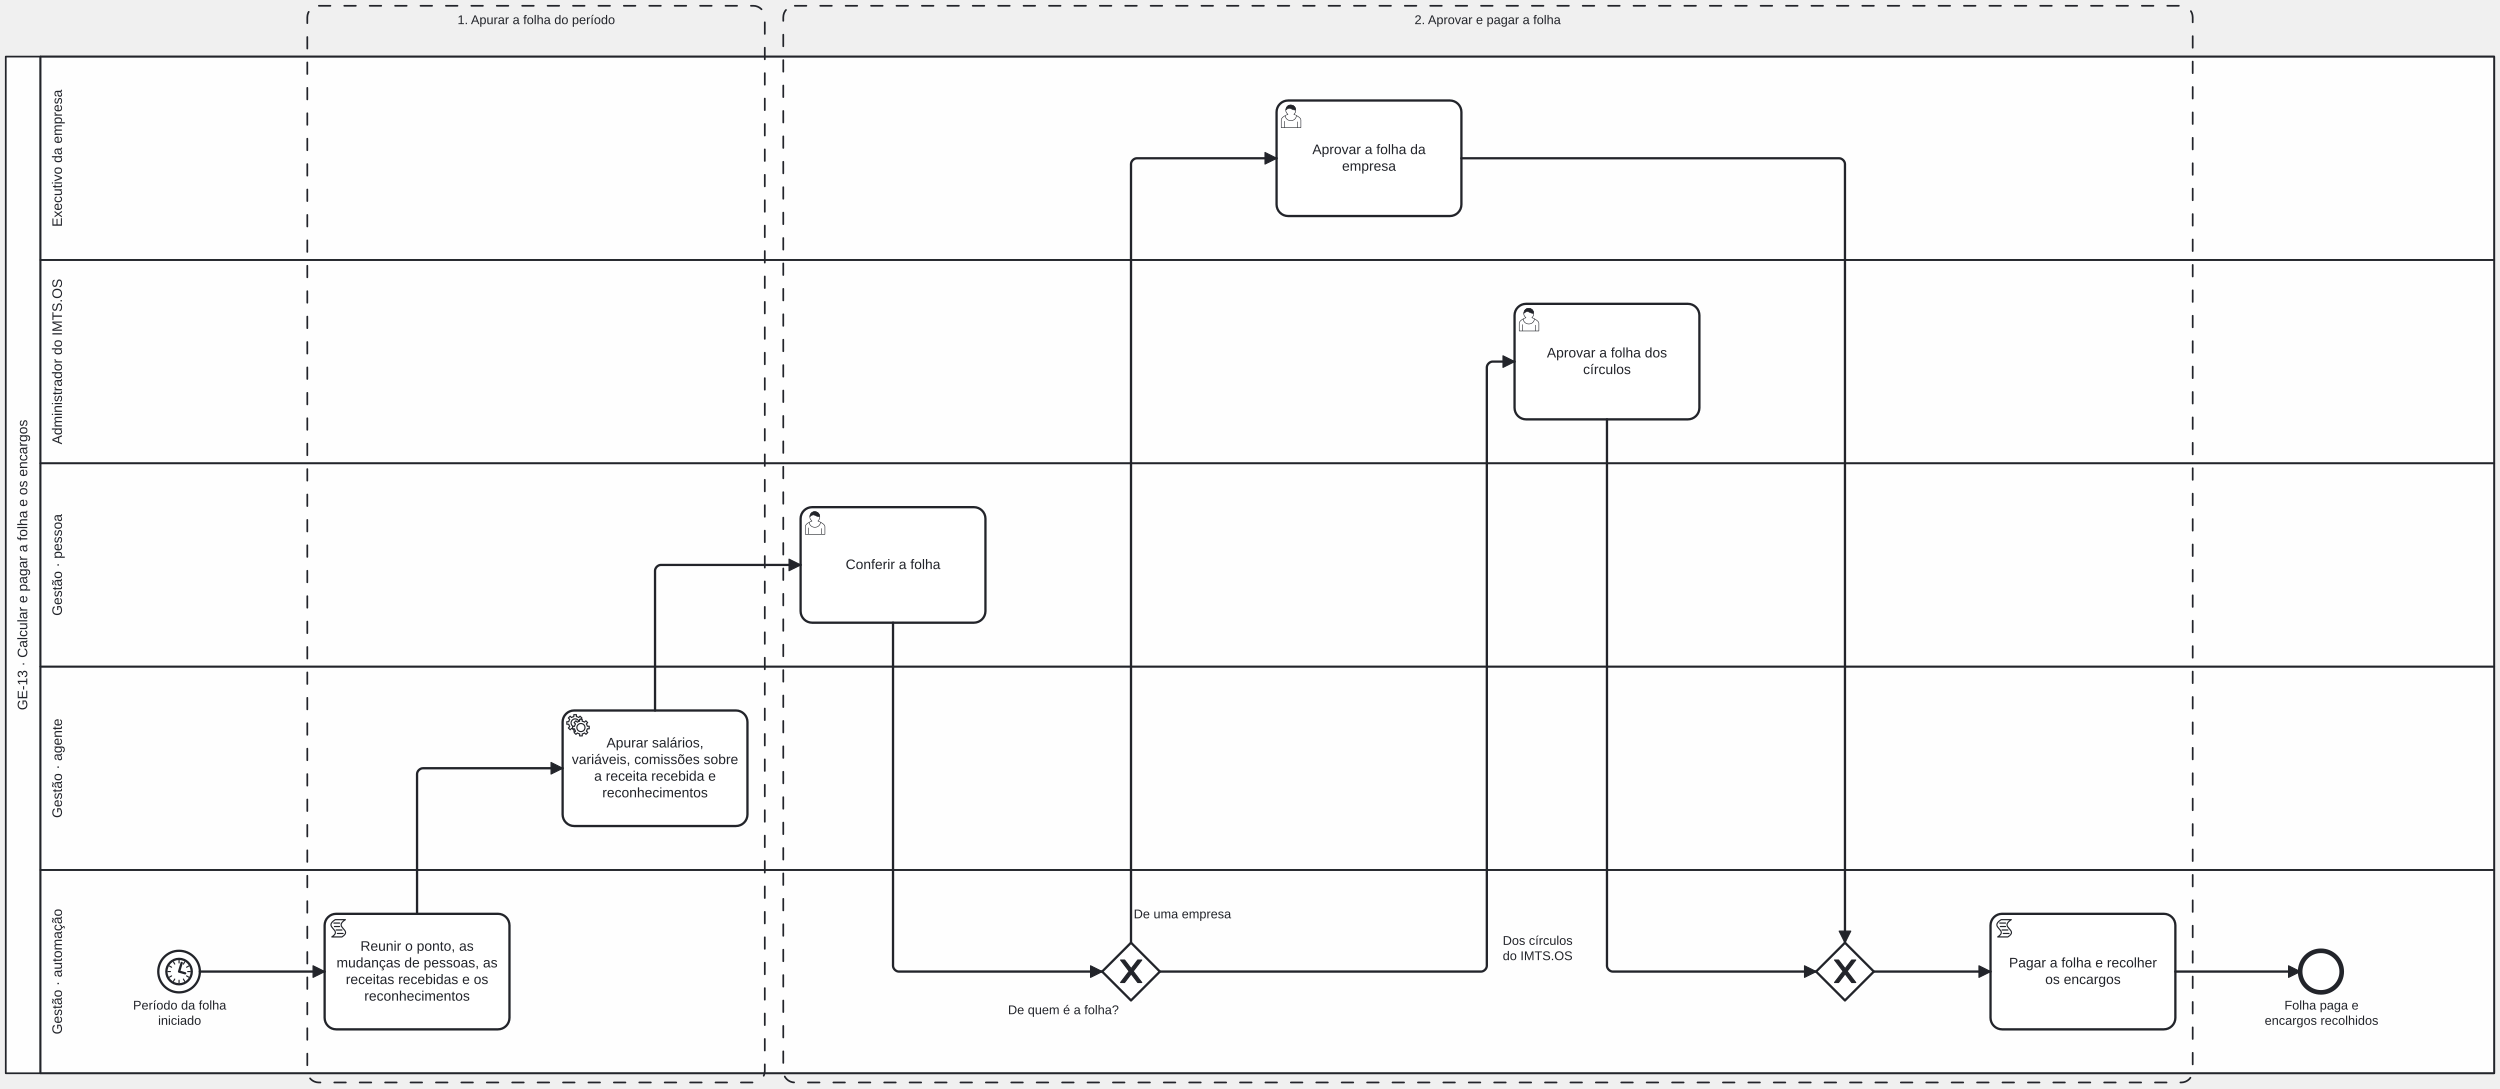
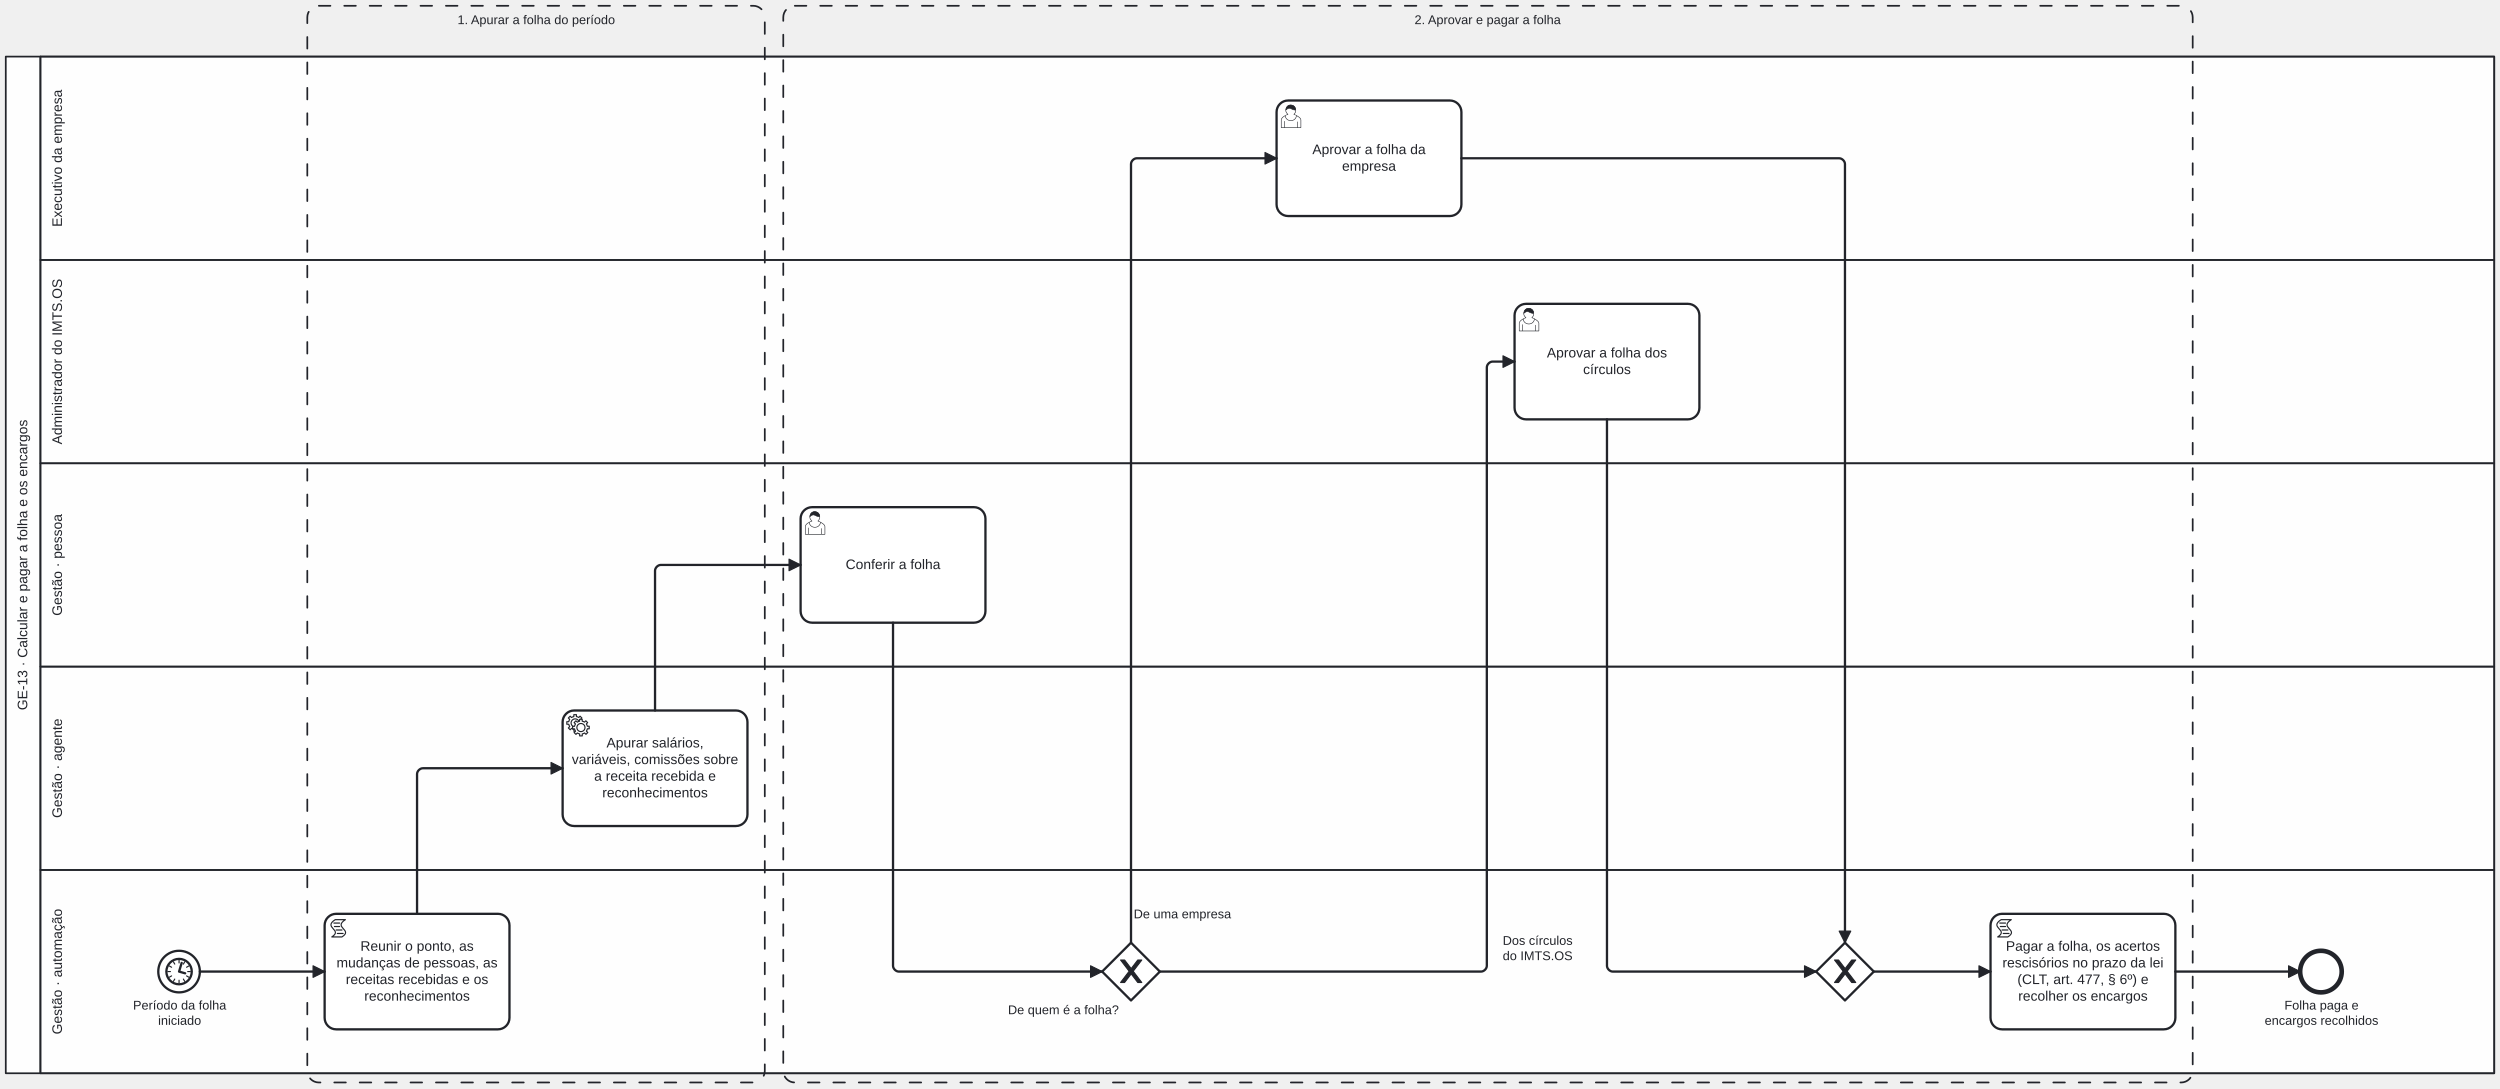
<svg xmlns="http://www.w3.org/2000/svg" width="2164" height="942" viewBox="-5 -49 2164 942" version="1.1">
  <g class="djs-group">
    <g class="djs-element djs-shape" data-element-id="Participant_GE13" transform="matrix(1 0 0 1 0 0)" style="display: block;">
      <g class="djs-visual">
        <rect x="0" y="0" width="2154" height="880" rx="0" ry="0" style="stroke-linecap: round; stroke-linejoin: round; stroke: rgb(34, 36, 42); stroke-width: 1.5px; fill: white; fill-opacity: 0.95;" />
        <path style="fill: none; stroke-linecap: round; stroke-linejoin: round; stroke: rgb(34, 36, 42); stroke-width: 1.5px;" d="M30,0L30,880" />
        <text lineHeight="1.2" class="djs-label" transform="matrix(-1.83697e-16 -1 1 -1.83697e-16 0 880)" style="font-family: Arial, sans-serif; font-size: 12px; font-weight: normal; fill: rgb(34, 36, 42);">
          <tspan x="314.264" y="18.6">GE-13 · Calcular e pagar a folha e os encargos</tspan>
        </text>
      </g>
      <rect class="djs-hit djs-hit-all" x="0" y="0" width="2154" height="880" style="fill: none; stroke-opacity: 0; stroke: white; stroke-width: 15px;" />
    </g>
    <g class="djs-children">
      <g class="djs-group">
        <g class="djs-element djs-shape" data-element-id="Lane_GE13_GER" transform="matrix(1 0 0 1 30 704)" style="display: block;">
          <g class="djs-visual">
            <rect x="0" y="0" width="2124" height="176" rx="0" ry="0" style="stroke-linecap: round; stroke-linejoin: round; stroke: rgb(34, 36, 42); stroke-width: 1.5px; fill: white; fill-opacity: 0.25;" />
            <text lineHeight="1.2" class="djs-label" transform="matrix(-1.83697e-16 -1 1 -1.83697e-16 0 176)" style="font-family: Arial, sans-serif; font-size: 12px; font-weight: normal; fill: rgb(34, 36, 42);">
              <tspan x="33.637" y="18.6">Gestão · automação</tspan>
            </text>
          </g>
          <rect class="djs-hit djs-hit-all" x="0" y="0" width="2124" height="176" style="fill: none; stroke-opacity: 0; stroke: white; stroke-width: 15px;" />
        </g>
      </g>
      <g class="djs-group">
        <g class="djs-element djs-shape" data-element-id="Lane_GE13_GEA" transform="matrix(1 0 0 1 30 528)" style="display: block;">
          <g class="djs-visual">
            <rect x="0" y="0" width="2124" height="176" rx="0" ry="0" style="stroke-linecap: round; stroke-linejoin: round; stroke: rgb(34, 36, 42); stroke-width: 1.5px; fill: white; fill-opacity: 0.25;" />
            <text lineHeight="1.2" class="djs-label" transform="matrix(-1.83697e-16 -1 1 -1.83697e-16 0 176)" style="font-family: Arial, sans-serif; font-size: 12px; font-weight: normal; fill: rgb(34, 36, 42);">
              <tspan x="44.972" y="18.6">Gestão · agente</tspan>
            </text>
          </g>
          <rect class="djs-hit djs-hit-all" x="0" y="0" width="2124" height="176" style="fill: none; stroke-opacity: 0; stroke: white; stroke-width: 15px;" />
        </g>
      </g>
      <g class="djs-group">
        <g class="djs-element djs-shape" data-element-id="Lane_GE13_GEP" transform="matrix(1 0 0 1 30 352)" style="display: block;">
          <g class="djs-visual">
            <rect x="0" y="0" width="2124" height="176" rx="0" ry="0" style="stroke-linecap: round; stroke-linejoin: round; stroke: rgb(34, 36, 42); stroke-width: 1.5px; fill: white; fill-opacity: 0.25;" />
            <text lineHeight="1.2" class="djs-label" transform="matrix(-1.83697e-16 -1 1 -1.83697e-16 0 176)" style="font-family: Arial, sans-serif; font-size: 12px; font-weight: normal; fill: rgb(34, 36, 42);">
              <tspan x="43.976" y="18.6">Gestão · pessoa</tspan>
            </text>
          </g>
          <rect class="djs-hit djs-hit-all" x="0" y="0" width="2124" height="176" style="fill: none; stroke-opacity: 0; stroke: white; stroke-width: 15px;" />
        </g>
      </g>
      <g class="djs-group">
        <g class="djs-element djs-shape" data-element-id="Lane_GE13_ADM" transform="matrix(1 0 0 1 30 176)" style="display: block;">
          <g class="djs-visual">
            <rect x="0" y="0" width="2124" height="176" rx="0" ry="0" style="stroke-linecap: round; stroke-linejoin: round; stroke: rgb(34, 36, 42); stroke-width: 1.5px; fill: white; fill-opacity: 0.25;" />
            <text lineHeight="1.2" class="djs-label" transform="matrix(-1.83697e-16 -1 1 -1.83697e-16 0 176)" style="font-family: Arial, sans-serif; font-size: 12px; font-weight: normal; fill: rgb(34, 36, 42);">
              <tspan x="16.311" y="18.6">Administrador do IMTS.OS</tspan>
            </text>
          </g>
          <rect class="djs-hit djs-hit-all" x="0" y="0" width="2124" height="176" style="fill: none; stroke-opacity: 0; stroke: white; stroke-width: 15px;" />
        </g>
      </g>
      <g class="djs-group">
        <g class="djs-element djs-shape" data-element-id="Lane_GE13_EXE" transform="matrix(1 0 0 1 30 0)" style="display: block;">
          <g class="djs-visual">
            <rect x="0" y="0" width="2124" height="176" rx="0" ry="0" style="stroke-linecap: round; stroke-linejoin: round; stroke: rgb(34, 36, 42); stroke-width: 1.5px; fill: white; fill-opacity: 0.25;" />
            <text lineHeight="1.2" class="djs-label" transform="matrix(-1.83697e-16 -1 1 -1.83697e-16 0 176)" style="font-family: Arial, sans-serif; font-size: 12px; font-weight: normal; fill: rgb(34, 36, 42);">
              <tspan x="28.636" y="18.6">Executivo da empresa</tspan>
            </text>
          </g>
          <rect class="djs-hit djs-hit-all" x="0" y="0" width="2124" height="176" style="fill: none; stroke-opacity: 0; stroke: white; stroke-width: 15px;" />
        </g>
      </g>
      <g class="djs-group">
        <g class="djs-element djs-shape" data-element-id="GE13_S1" transform="matrix(1 0 0 1 132 774)" style="display: block;">
          <g class="djs-visual">
            <circle cx="18" cy="18" r="18" style="stroke-linecap: round; stroke-linejoin: round; stroke: rgb(34, 36, 42); stroke-width: 2px; fill: white; fill-opacity: 0.95;" />
            <circle cx="18" cy="18" r="11" style="stroke-linecap: round; stroke-linejoin: round; stroke: rgb(34, 36, 42); stroke-width: 2px; fill: white;" />
            <path d="M 18,18 l 2.25,-7.5 m -2.25,7.5 l 5.25,1.5 " style="fill: none; stroke-linecap: round; stroke-linejoin: round; stroke: rgb(34, 36, 42); stroke-width: 2px;" />
            <path transform="rotate(0,18,18)" d="M 18,18 m 0,7.5 l -0,2.25 " style="fill: none; stroke-linecap: round; stroke-linejoin: round; stroke: rgb(34, 36, 42); stroke-width: 1px;" />
            <path transform="rotate(30,18,18)" d="M 18,18 m 0,7.5 l -0,2.25 " style="fill: none; stroke-linecap: round; stroke-linejoin: round; stroke: rgb(34, 36, 42); stroke-width: 1px;" />
            <path transform="rotate(60,18,18)" d="M 18,18 m 0,7.5 l -0,2.25 " style="fill: none; stroke-linecap: round; stroke-linejoin: round; stroke: rgb(34, 36, 42); stroke-width: 1px;" />
            <path transform="rotate(90,18,18)" d="M 18,18 m 0,7.5 l -0,2.25 " style="fill: none; stroke-linecap: round; stroke-linejoin: round; stroke: rgb(34, 36, 42); stroke-width: 1px;" />
            <path transform="rotate(120,18,18)" d="M 18,18 m 0,7.5 l -0,2.25 " style="fill: none; stroke-linecap: round; stroke-linejoin: round; stroke: rgb(34, 36, 42); stroke-width: 1px;" />
            <path transform="rotate(150,18,18)" d="M 18,18 m 0,7.5 l -0,2.25 " style="fill: none; stroke-linecap: round; stroke-linejoin: round; stroke: rgb(34, 36, 42); stroke-width: 1px;" />
            <path transform="rotate(180,18,18)" d="M 18,18 m 0,7.5 l -0,2.25 " style="fill: none; stroke-linecap: round; stroke-linejoin: round; stroke: rgb(34, 36, 42); stroke-width: 1px;" />
            <path transform="rotate(210,18,18)" d="M 18,18 m 0,7.5 l -0,2.25 " style="fill: none; stroke-linecap: round; stroke-linejoin: round; stroke: rgb(34, 36, 42); stroke-width: 1px;" />
            <path transform="rotate(240,18,18)" d="M 18,18 m 0,7.5 l -0,2.25 " style="fill: none; stroke-linecap: round; stroke-linejoin: round; stroke: rgb(34, 36, 42); stroke-width: 1px;" />
            <path transform="rotate(270,18,18)" d="M 18,18 m 0,7.5 l -0,2.25 " style="fill: none; stroke-linecap: round; stroke-linejoin: round; stroke: rgb(34, 36, 42); stroke-width: 1px;" />
            <path transform="rotate(300,18,18)" d="M 18,18 m 0,7.5 l -0,2.25 " style="fill: none; stroke-linecap: round; stroke-linejoin: round; stroke: rgb(34, 36, 42); stroke-width: 1px;" />
            <path transform="rotate(330,18,18)" d="M 18,18 m 0,7.5 l -0,2.25 " style="fill: none; stroke-linecap: round; stroke-linejoin: round; stroke: rgb(34, 36, 42); stroke-width: 1px;" />
          </g>
          <rect class="djs-hit djs-hit-all" x="0" y="0" width="36" height="36" style="fill: none; stroke-opacity: 0; stroke: white; stroke-width: 15px;" />
        </g>
      </g>
      <g class="djs-group">
        <g class="djs-element djs-shape" data-element-id="GE13_S1_label" transform="matrix(1 0 0 1 110 815)" style="display: block;">
          <g class="djs-visual">
            <text lineHeight="1.2" class="djs-label" style="font-family: Arial, sans-serif; font-size: 11px; font-weight: normal; fill: rgb(34, 36, 42);">
              <tspan x="0.136" y="9.9">Período da folha</tspan>
              <tspan x="21.849" y="23.1">iniciado</tspan>
            </text>
          </g>
          <rect class="djs-hit djs-hit-all" x="0" y="0" width="81" height="27" style="fill: none; stroke-opacity: 0; stroke: white; stroke-width: 15px;" />
        </g>
      </g>
      <g class="djs-group">
        <g class="djs-element djs-shape" data-element-id="GE13_E1_T1" transform="matrix(1 0 0 1 276 742)" style="display: block;">
          <g class="djs-visual">
            <rect x="0" y="0" width="160" height="100" rx="10" ry="10" style="stroke-linecap: round; stroke-linejoin: round; stroke: rgb(34, 36, 42); stroke-width: 2px; fill: white; fill-opacity: 0.95;" />
            <text lineHeight="1.2" class="djs-label" style="font-family: Arial, sans-serif; font-size: 12px; font-weight: normal; fill: rgb(34, 36, 42);">
              <tspan x="30.969" y="32">Reunir o ponto, as </tspan>
              <tspan x="10.291" y="46.4">mudanças de pessoas, as </tspan>
              <tspan x="18.301" y="60.8">receitas recebidas e os </tspan>
              <tspan x="34.309" y="75.2">reconhecimentos</tspan>
            </text>
            <path d="m 15,20 c 9.967,-6.273 -8.001,-7.919 2.969,-14.938 l -8.803,0 c -10.97,7.019 6.998,8.665 -2.969,14.938 z m -7,-12 l 5,0 m -4.5,3 l 4.5,0 m -3,3 l 5,0m -4,3 l 5,0" style="fill: white; stroke-linecap: round; stroke-linejoin: round; stroke: rgb(34, 36, 42); stroke-width: 1px;" />
          </g>
          <rect class="djs-hit djs-hit-all" x="0" y="0" width="160" height="100" style="fill: none; stroke-opacity: 0; stroke: white; stroke-width: 15px;" />
        </g>
      </g>
      <g class="djs-group">
        <g class="djs-element djs-shape" data-element-id="GE13_E1_T2" transform="matrix(1 0 0 1 482 566)" style="display: block;">
          <g class="djs-visual">
            <rect x="0" y="0" width="160" height="100" rx="10" ry="10" style="stroke-linecap: round; stroke-linejoin: round; stroke: rgb(34, 36, 42); stroke-width: 2px; fill: white; fill-opacity: 0.95;" />
            <text lineHeight="1.2" class="djs-label" style="font-family: Arial, sans-serif; font-size: 12px; font-weight: normal; fill: rgb(34, 36, 42);">
              <tspan x="37.982" y="32">Apurar salários, </tspan>
              <tspan x="7.974" y="46.4">variáveis, comissões sobre</tspan>
              <tspan x="27.301" y="60.8">a receita recebida e </tspan>
              <tspan x="34.309" y="75.2">reconhecimentos</tspan>
            </text>
            <circle cx="5" cy="5" r="5" transform="translate(6, 6)" style="stroke-linecap: round; stroke-linejoin: round; stroke: none; stroke-width: 2px; fill: white;" />
            <path d="m 12,18 v -1.713 c 0.352,-0.07 0.704,-0.178 1.048,-0.321 0.344,-0.145 0.666,-0.321 0.966,-0.521 l 1.194,1.18 1.567,-1.577 -1.195,-1.18 c 0.403,-0.614 0.683,-1.299 0.825,-2.018 l 1.622,-0.01 v -2.22 l -1.637,0.01 c -0.073,-0.352 -0.178,-0.7 -0.324,-1.044 -0.145,-0.344 -0.321,-0.664 -0.523,-0.962 l 1.131,-1.136 -1.583,-1.563 -1.13,1.136 c -0.614,-0.401 -1.303,-0.681 -2.023,-0.822 l 0.009,-1.619 h -2.241 l 0.004,1.631 c -0.354,0.074 -0.705,0.18 -1.05,0.324 -0.344,0.144 -0.665,0.321 -0.964,0.52 l -1.17,-1.158 -1.567,1.579 1.168,1.157 c -0.403,0.613 -0.683,1.298 -0.825,2.017 l -1.659,0.003 v 2.222 l 1.672,-0.006 c 0.073,0.351 0.18,0.702 0.324,1.045 0.145,0.344 0.321,0.664 0.523,0.961 l -1.199,1.197 1.584,1.56 1.196,-1.193 c 0.614,0.403 1.303,0.682 2.023,0.823 l 7.19e-4,1.699 h 2.227 z m 0.221,-3.996 c -1.789,0.75 -3.858,-0.093 -4.61,-1.874 -0.752,-1.783 0.091,-3.846 1.88,-4.596 1.788,-0.749 3.857,0.093 4.609,1.874 0.752,1.782 -0.091,3.846 -1.88,4.596 z" style="fill: white; stroke-linecap: round; stroke-linejoin: round; stroke: rgb(34, 36, 42); stroke-width: 1px;" />
            <circle cx="5" cy="5" r="5" transform="translate(11, 10)" style="stroke-linecap: round; stroke-linejoin: round; stroke: none; stroke-width: 2px; fill: white;" />
            <path d="m 17,22 v -1.713 c 0.352,-0.07 0.704,-0.178 1.048,-0.321 0.344,-0.145 0.666,-0.321 0.966,-0.521 l 1.194,1.18 1.567,-1.577 -1.195,-1.18 c 0.403,-0.614 0.683,-1.299 0.825,-2.018 l 1.622,-0.01 v -2.22 l -1.637,0.01 c -0.073,-0.352 -0.178,-0.7 -0.324,-1.044 -0.145,-0.344 -0.321,-0.664 -0.523,-0.962 l 1.131,-1.136 -1.583,-1.563 -1.13,1.136 c -0.614,-0.401 -1.303,-0.681 -2.023,-0.822 l 0.009,-1.619 h -2.241 l 0.004,1.631 c -0.354,0.074 -0.705,0.18 -1.05,0.324 -0.344,0.144 -0.665,0.321 -0.964,0.52 l -1.17,-1.158 -1.567,1.579 1.168,1.157 c -0.403,0.613 -0.683,1.298 -0.825,2.017 l -1.659,0.003 v 2.222 l 1.672,-0.006 c 0.073,0.351 0.18,0.702 0.324,1.045 0.145,0.344 0.321,0.664 0.523,0.961 l -1.199,1.197 1.584,1.56 1.196,-1.193 c 0.614,0.403 1.303,0.682 2.023,0.823 l 7.19e-4,1.699 h 2.227 z m 0.221,-3.996 c -1.789,0.75 -3.858,-0.093 -4.61,-1.874 -0.752,-1.783 0.091,-3.846 1.88,-4.596 1.788,-0.749 3.857,0.093 4.609,1.874 0.752,1.782 -0.091,3.846 -1.88,4.596 z" style="fill: white; stroke-linecap: round; stroke-linejoin: round; stroke: rgb(34, 36, 42); stroke-width: 1px;" />
          </g>
          <rect class="djs-hit djs-hit-all" x="0" y="0" width="160" height="100" style="fill: none; stroke-opacity: 0; stroke: white; stroke-width: 15px;" />
        </g>
      </g>
      <g class="djs-group">
        <g class="djs-element djs-shape" data-element-id="GE13_E2_T1" transform="matrix(1 0 0 1 688 390)" style="display: block;">
          <g class="djs-visual">
            <rect x="0" y="0" width="160" height="100" rx="10" ry="10" style="stroke-linecap: round; stroke-linejoin: round; stroke: rgb(34, 36, 42); stroke-width: 2px; fill: white; fill-opacity: 0.95;" />
            <text lineHeight="1.2" class="djs-label" style="font-family: Arial, sans-serif; font-size: 12px; font-weight: normal; fill: rgb(34, 36, 42);">
              <tspan x="38.979" y="53.6">Conferir a folha</tspan>
            </text>
            <path d="m 15,12 c 0.909,-0.845 1.594,-2.049 1.594,-3.385 0,-2.554 -1.805,-4.622 -4.357,-4.622 -2.552,0 -4.288,2.068 -4.288,4.622 0,1.348 0.974,2.562 1.896,3.405 -0.529,0.187 -5.669,2.097 -5.794,4.756 v 6.718 h 17 v -6.718 c 0,-2.298 -5.528,-4.595 -6.051,-4.776 zm -8,6 l 0,5.5 m 11,0 l 0,-5" style="fill: white; stroke-linecap: round; stroke-linejoin: round; stroke: rgb(34, 36, 42); stroke-width: 0.5px;" />
            <path d="m 15,12 m 2.162,1.009 c 0,2.447 -2.158,4.431 -4.821,4.431 -2.665,0 -4.822,-1.981 -4.822,-4.431 " style="fill: white; stroke-linecap: round; stroke-linejoin: round; stroke: rgb(34, 36, 42); stroke-width: 0.5px;" />
            <path d="m 15,12 m -6.9,-3.80 c 0,0 2.251,-2.358 4.274,-1.177 2.024,1.181 4.221,1.537 4.124,0.965 -0.098,-0.57 -0.117,-3.791 -4.191,-4.136 -3.575,0.001 -4.208,3.367 -4.207,4.348 z" style="fill: rgb(34, 36, 42); stroke-linecap: round; stroke-linejoin: round; stroke: rgb(34, 36, 42); stroke-width: 0.5px;" />
          </g>
          <rect class="djs-hit djs-hit-all" x="0" y="0" width="160" height="100" style="fill: none; stroke-opacity: 0; stroke: white; stroke-width: 15px;" />
        </g>
      </g>
      <g class="djs-group">
        <g class="djs-element djs-shape" data-element-id="GE13_E2_G1" transform="matrix(1 0 0 1 949 767)" style="display: block;">
          <g class="djs-visual">
            <polygon points="25,0 50,25 25,50 0,25" style="stroke-linecap: round; stroke-linejoin: round; stroke: rgb(34, 36, 42); stroke-width: 2px; fill: white; fill-opacity: 0.95;" />
            <path d="m 16,15 7.429,9.714 -7.429,9.714 3.429,0 5.714,-7.464 5.714,7.464 3.429,0 -7.429,-9.714 7.429,-9.714 -3.429,0 -5.714,7.464 -5.714,-7.464 -3.429,0 z" style="fill: rgb(34, 36, 42); stroke-linecap: round; stroke-linejoin: round; stroke: rgb(34, 36, 42); stroke-width: 1px;" />
          </g>
          <rect class="djs-hit djs-hit-all" x="0" y="0" width="50" height="50" style="fill: none; stroke-opacity: 0; stroke: white; stroke-width: 15px;" />
        </g>
      </g>
      <g class="djs-group">
        <g class="djs-element djs-shape" data-element-id="GE13_E2_G1_label" transform="matrix(1 0 0 1 867 819)" style="display: block;">
          <g class="djs-visual">
            <text lineHeight="1.2" class="djs-label" style="font-family: Arial, sans-serif; font-size: 11px; font-weight: normal; fill: rgb(34, 36, 42);">
              <tspan x="0.496" y="9.9">De quem é a folha?</tspan>
            </text>
          </g>
          <rect class="djs-hit djs-hit-all" x="0" y="0" width="97" height="14" style="fill: none; stroke-opacity: 0; stroke: white; stroke-width: 15px;" />
        </g>
      </g>
      <g class="djs-group">
        <g class="djs-element djs-shape" data-element-id="GE13_E2_T2" transform="matrix(1 0 0 1 1100 38)" style="display: block;">
          <g class="djs-visual">
            <rect x="0" y="0" width="160" height="100" rx="10" ry="10" style="stroke-linecap: round; stroke-linejoin: round; stroke: rgb(34, 36, 42); stroke-width: 2px; fill: white; fill-opacity: 0.95;" />
            <text lineHeight="1.2" class="djs-label" style="font-family: Arial, sans-serif; font-size: 12px; font-weight: normal; fill: rgb(34, 36, 42);">
              <tspan x="30.969" y="46.4">Aprovar a folha da </tspan>
              <tspan x="56.656" y="60.8">empresa</tspan>
            </text>
            <path d="m 15,12 c 0.909,-0.845 1.594,-2.049 1.594,-3.385 0,-2.554 -1.805,-4.622 -4.357,-4.622 -2.552,0 -4.288,2.068 -4.288,4.622 0,1.348 0.974,2.562 1.896,3.405 -0.529,0.187 -5.669,2.097 -5.794,4.756 v 6.718 h 17 v -6.718 c 0,-2.298 -5.528,-4.595 -6.051,-4.776 zm -8,6 l 0,5.5 m 11,0 l 0,-5" style="fill: white; stroke-linecap: round; stroke-linejoin: round; stroke: rgb(34, 36, 42); stroke-width: 0.5px;" />
            <path d="m 15,12 m 2.162,1.009 c 0,2.447 -2.158,4.431 -4.821,4.431 -2.665,0 -4.822,-1.981 -4.822,-4.431 " style="fill: white; stroke-linecap: round; stroke-linejoin: round; stroke: rgb(34, 36, 42); stroke-width: 0.5px;" />
            <path d="m 15,12 m -6.9,-3.80 c 0,0 2.251,-2.358 4.274,-1.177 2.024,1.181 4.221,1.537 4.124,0.965 -0.098,-0.57 -0.117,-3.791 -4.191,-4.136 -3.575,0.001 -4.208,3.367 -4.207,4.348 z" style="fill: rgb(34, 36, 42); stroke-linecap: round; stroke-linejoin: round; stroke: rgb(34, 36, 42); stroke-width: 0.5px;" />
          </g>
          <rect class="djs-hit djs-hit-all" x="0" y="0" width="160" height="100" style="fill: none; stroke-opacity: 0; stroke: white; stroke-width: 15px;" />
        </g>
      </g>
      <g class="djs-group">
        <g class="djs-element djs-shape" data-element-id="GE13_E2_T3" transform="matrix(1 0 0 1 1306 214)" style="display: block;">
          <g class="djs-visual">
            <rect x="0" y="0" width="160" height="100" rx="10" ry="10" style="stroke-linecap: round; stroke-linejoin: round; stroke: rgb(34, 36, 42); stroke-width: 2px; fill: white; fill-opacity: 0.95;" />
            <text lineHeight="1.2" class="djs-label" style="font-family: Arial, sans-serif; font-size: 12px; font-weight: normal; fill: rgb(34, 36, 42);">
              <tspan x="27.969" y="46.4">Aprovar a folha dos </tspan>
              <tspan x="59.328" y="60.8">círculos</tspan>
            </text>
            <path d="m 15,12 c 0.909,-0.845 1.594,-2.049 1.594,-3.385 0,-2.554 -1.805,-4.622 -4.357,-4.622 -2.552,0 -4.288,2.068 -4.288,4.622 0,1.348 0.974,2.562 1.896,3.405 -0.529,0.187 -5.669,2.097 -5.794,4.756 v 6.718 h 17 v -6.718 c 0,-2.298 -5.528,-4.595 -6.051,-4.776 zm -8,6 l 0,5.5 m 11,0 l 0,-5" style="fill: white; stroke-linecap: round; stroke-linejoin: round; stroke: rgb(34, 36, 42); stroke-width: 0.5px;" />
            <path d="m 15,12 m 2.162,1.009 c 0,2.447 -2.158,4.431 -4.821,4.431 -2.665,0 -4.822,-1.981 -4.822,-4.431 " style="fill: white; stroke-linecap: round; stroke-linejoin: round; stroke: rgb(34, 36, 42); stroke-width: 0.5px;" />
            <path d="m 15,12 m -6.9,-3.80 c 0,0 2.251,-2.358 4.274,-1.177 2.024,1.181 4.221,1.537 4.124,0.965 -0.098,-0.57 -0.117,-3.791 -4.191,-4.136 -3.575,0.001 -4.208,3.367 -4.207,4.348 z" style="fill: rgb(34, 36, 42); stroke-linecap: round; stroke-linejoin: round; stroke: rgb(34, 36, 42); stroke-width: 0.5px;" />
          </g>
          <rect class="djs-hit djs-hit-all" x="0" y="0" width="160" height="100" style="fill: none; stroke-opacity: 0; stroke: white; stroke-width: 15px;" />
        </g>
      </g>
      <g class="djs-group">
        <g class="djs-element djs-shape" data-element-id="GE13_M1" transform="matrix(1 0 0 1 1567 767)" style="display: block;">
          <g class="djs-visual">
            <polygon points="25,0 50,25 25,50 0,25" style="stroke-linecap: round; stroke-linejoin: round; stroke: rgb(34, 36, 42); stroke-width: 2px; fill: white; fill-opacity: 0.95;" />
            <path d="m 16,15 7.429,9.714 -7.429,9.714 3.429,0 5.714,-7.464 5.714,7.464 3.429,0 -7.429,-9.714 7.429,-9.714 -3.429,0 -5.714,7.464 -5.714,-7.464 -3.429,0 z" style="fill: rgb(34, 36, 42); stroke-linecap: round; stroke-linejoin: round; stroke: rgb(34, 36, 42); stroke-width: 1px;" />
          </g>
          <rect class="djs-hit djs-hit-all" x="0" y="0" width="50" height="50" style="fill: none; stroke-opacity: 0; stroke: white; stroke-width: 15px;" />
        </g>
      </g>
      <g class="djs-group">
        <g class="djs-element djs-shape" data-element-id="GE13_E2_T4" transform="matrix(1 0 0 1 1718 742)" style="display: block;">
          <g class="djs-visual">
            <rect x="0" y="0" width="160" height="100" rx="10" ry="10" style="stroke-linecap: round; stroke-linejoin: round; stroke: rgb(34, 36, 42); stroke-width: 2px; fill: white; fill-opacity: 0.95;" />
            <text lineHeight="1.2" class="djs-label" style="font-family: Arial, sans-serif; font-size: 12px; font-weight: normal; fill: rgb(34, 36, 42);">
-               <tspan x="15.96" y="46.4">Pagar a folha e recolher </tspan>
-               <tspan x="47.313" y="60.8">os encargos</tspan>
+               <tspan x="13.294" y="32">Pagar a folha, os acertos </tspan>
+               <tspan x="10.3" y="46.4">rescisórios no prazo da lei </tspan>
+               <tspan x="23.229" y="60.8">(CLT, art. 477, § 6º) e </tspan>
+               <tspan x="23.97" y="75.2">recolher os encargos</tspan>
            </text>
            <path d="m 15,20 c 9.967,-6.273 -8.001,-7.919 2.969,-14.938 l -8.803,0 c -10.97,7.019 6.998,8.665 -2.969,14.938 z m -7,-12 l 5,0 m -4.5,3 l 4.5,0 m -3,3 l 5,0m -4,3 l 5,0" style="fill: white; stroke-linecap: round; stroke-linejoin: round; stroke: rgb(34, 36, 42); stroke-width: 1px;" />
          </g>
          <rect class="djs-hit djs-hit-all" x="0" y="0" width="160" height="100" style="fill: none; stroke-opacity: 0; stroke: white; stroke-width: 15px;" />
        </g>
      </g>
      <g class="djs-group">
        <g class="djs-element djs-shape" data-element-id="GE13_F1" transform="matrix(1 0 0 1 1986 774)" style="display: block;">
          <g class="djs-visual">
            <circle cx="18" cy="18" r="18" style="stroke-linecap: round; stroke-linejoin: round; stroke: rgb(34, 36, 42); stroke-width: 4px; fill: white; fill-opacity: 0.95;" />
          </g>
          <rect class="djs-hit djs-hit-all" x="0" y="0" width="36" height="36" style="fill: none; stroke-opacity: 0; stroke: white; stroke-width: 15px;" />
        </g>
      </g>
      <g class="djs-group">
        <g class="djs-element djs-shape" data-element-id="GE13_F1_label" transform="matrix(1 0 0 1 1955 815)" style="display: block;">
          <g class="djs-visual">
            <text lineHeight="1.2" class="djs-label" style="font-family: Arial, sans-serif; font-size: 11px; font-weight: normal; fill: rgb(34, 36, 42);">
              <tspan x="17.392" y="9.9">Folha paga e </tspan>
              <tspan x="0.277" y="23.1">encargos recolhidos</tspan>
            </text>
          </g>
          <rect class="djs-hit djs-hit-all" x="0" y="0" width="99" height="27" style="fill: none; stroke-opacity: 0; stroke: white; stroke-width: 15px;" />
        </g>
      </g>
      <g class="djs-group">
        <g class="djs-element djs-connection" data-element-id="GE13_Flow1" style="display: block;">
          <g class="djs-visual">
            <defs>
-               <marker id="marker-ch7iqkjvy7ry8lbh1dtw38gzi" viewBox="0 0 20 20" refX="11" refY="10" markerWidth="10" markerHeight="10" orient="auto">
-                 <path d="M 1 5 L 11 10 L 1 15 Z" style="stroke-linecap: round; stroke-linejoin: round; stroke: rgb(34, 36, 42); stroke-width: 1px; fill: rgb(34, 36, 42);" />
-               </marker>
-             </defs>
-             <path data-corner-radius="5" style="fill: none; stroke-linecap: round; stroke-linejoin: round; stroke: rgb(34, 36, 42); stroke-width: 2px; marker-end: url('#marker-ch7iqkjvy7ry8lbh1dtw38gzi');" d="M168,792L276,792" />
+               <marker id="marker-31xzmn0x2zpd5lr14qj7irp6a" viewBox="0 0 20 20" refX="11" refY="10" markerWidth="10" markerHeight="10" orient="auto">
+                 <path d="M 1 5 L 11 10 L 1 15 Z" style="stroke-linecap: round; stroke-linejoin: round; stroke: rgb(34, 36, 42); stroke-width: 1px; fill: rgb(34, 36, 42);" />
+               </marker>
+             </defs>
+             <path data-corner-radius="5" style="fill: none; stroke-linecap: round; stroke-linejoin: round; stroke: rgb(34, 36, 42); stroke-width: 2px; marker-end: url('#marker-31xzmn0x2zpd5lr14qj7irp6a');" d="M168,792L276,792" />
          </g>
          <path d="M168,792L276,792" class="djs-hit djs-hit-stroke" style="fill: none; stroke-opacity: 0; stroke: white; stroke-width: 15px;" />
        </g>
      </g>
      <g class="djs-group">
        <g class="djs-element djs-connection" data-element-id="GE13_Flow2" style="display: block;">
          <g class="djs-visual">
            <defs>
-               <marker id="marker-06ubwvcgmun7dxpefeld7mztp" viewBox="0 0 20 20" refX="11" refY="10" markerWidth="10" markerHeight="10" orient="auto">
-                 <path d="M 1 5 L 11 10 L 1 15 Z" style="stroke-linecap: round; stroke-linejoin: round; stroke: rgb(34, 36, 42); stroke-width: 1px; fill: rgb(34, 36, 42);" />
-               </marker>
-             </defs>
-             <path data-corner-radius="5" style="fill: none; stroke-linecap: round; stroke-linejoin: round; stroke: rgb(34, 36, 42); stroke-width: 2px; marker-end: url('#marker-06ubwvcgmun7dxpefeld7mztp');" d="M356,742L356,621C356,618.5,358.5,616,361,616L482,616" />
+               <marker id="marker-erlopkj1xw3yo4xgjd32fc37d" viewBox="0 0 20 20" refX="11" refY="10" markerWidth="10" markerHeight="10" orient="auto">
+                 <path d="M 1 5 L 11 10 L 1 15 Z" style="stroke-linecap: round; stroke-linejoin: round; stroke: rgb(34, 36, 42); stroke-width: 1px; fill: rgb(34, 36, 42);" />
+               </marker>
+             </defs>
+             <path data-corner-radius="5" style="fill: none; stroke-linecap: round; stroke-linejoin: round; stroke: rgb(34, 36, 42); stroke-width: 2px; marker-end: url('#marker-erlopkj1xw3yo4xgjd32fc37d');" d="M356,742L356,621C356,618.5,358.5,616,361,616L482,616" />
          </g>
          <path d="M356,742L356,616L482,616" class="djs-hit djs-hit-stroke" style="fill: none; stroke-opacity: 0; stroke: white; stroke-width: 15px;" />
        </g>
      </g>
      <g class="djs-group">
        <g class="djs-element djs-connection" data-element-id="GE13_Flow3" style="display: block;">
          <g class="djs-visual">
            <defs>
-               <marker id="marker-d9nti00r61osoi8h99rsptirt" viewBox="0 0 20 20" refX="11" refY="10" markerWidth="10" markerHeight="10" orient="auto">
-                 <path d="M 1 5 L 11 10 L 1 15 Z" style="stroke-linecap: round; stroke-linejoin: round; stroke: rgb(34, 36, 42); stroke-width: 1px; fill: rgb(34, 36, 42);" />
-               </marker>
-             </defs>
-             <path data-corner-radius="5" style="fill: none; stroke-linecap: round; stroke-linejoin: round; stroke: rgb(34, 36, 42); stroke-width: 2px; marker-end: url('#marker-d9nti00r61osoi8h99rsptirt');" d="M562,566L562,445C562,442.5,564.5,440,567,440L688,440" />
+               <marker id="marker-087szz11iwydzjws17f8rabgr" viewBox="0 0 20 20" refX="11" refY="10" markerWidth="10" markerHeight="10" orient="auto">
+                 <path d="M 1 5 L 11 10 L 1 15 Z" style="stroke-linecap: round; stroke-linejoin: round; stroke: rgb(34, 36, 42); stroke-width: 1px; fill: rgb(34, 36, 42);" />
+               </marker>
+             </defs>
+             <path data-corner-radius="5" style="fill: none; stroke-linecap: round; stroke-linejoin: round; stroke: rgb(34, 36, 42); stroke-width: 2px; marker-end: url('#marker-087szz11iwydzjws17f8rabgr');" d="M562,566L562,445C562,442.5,564.5,440,567,440L688,440" />
          </g>
          <path d="M562,566L562,440L688,440" class="djs-hit djs-hit-stroke" style="fill: none; stroke-opacity: 0; stroke: white; stroke-width: 15px;" />
        </g>
      </g>
      <g class="djs-group">
        <g class="djs-element djs-connection" data-element-id="GE13_Flow4" style="display: block;">
          <g class="djs-visual">
            <defs>
-               <marker id="marker-208xkza7y0ekai33j5lzsksa2" viewBox="0 0 20 20" refX="11" refY="10" markerWidth="10" markerHeight="10" orient="auto">
-                 <path d="M 1 5 L 11 10 L 1 15 Z" style="stroke-linecap: round; stroke-linejoin: round; stroke: rgb(34, 36, 42); stroke-width: 1px; fill: rgb(34, 36, 42);" />
-               </marker>
-             </defs>
-             <path data-corner-radius="5" style="fill: none; stroke-linecap: round; stroke-linejoin: round; stroke: rgb(34, 36, 42); stroke-width: 2px; marker-end: url('#marker-208xkza7y0ekai33j5lzsksa2');" d="M768,490L768,787C768,789.5,770.5,792,773,792L949,792" />
+               <marker id="marker-cnv3h9inwgrr64cv1i6ibi699" viewBox="0 0 20 20" refX="11" refY="10" markerWidth="10" markerHeight="10" orient="auto">
+                 <path d="M 1 5 L 11 10 L 1 15 Z" style="stroke-linecap: round; stroke-linejoin: round; stroke: rgb(34, 36, 42); stroke-width: 1px; fill: rgb(34, 36, 42);" />
+               </marker>
+             </defs>
+             <path data-corner-radius="5" style="fill: none; stroke-linecap: round; stroke-linejoin: round; stroke: rgb(34, 36, 42); stroke-width: 2px; marker-end: url('#marker-cnv3h9inwgrr64cv1i6ibi699');" d="M768,490L768,787C768,789.5,770.5,792,773,792L949,792" />
          </g>
          <path d="M768,490L768,792L949,792" class="djs-hit djs-hit-stroke" style="fill: none; stroke-opacity: 0; stroke: white; stroke-width: 15px;" />
        </g>
      </g>
      <g class="djs-group">
        <g class="djs-element djs-connection" data-element-id="GE13_Flow5" style="display: block;">
          <g class="djs-visual">
            <defs>
-               <marker id="marker-5nse7u3q7xob9fgsffxe777s5" viewBox="0 0 20 20" refX="11" refY="10" markerWidth="10" markerHeight="10" orient="auto">
-                 <path d="M 1 5 L 11 10 L 1 15 Z" style="stroke-linecap: round; stroke-linejoin: round; stroke: rgb(34, 36, 42); stroke-width: 1px; fill: rgb(34, 36, 42);" />
-               </marker>
-             </defs>
-             <path data-corner-radius="5" style="fill: none; stroke-linecap: round; stroke-linejoin: round; stroke: rgb(34, 36, 42); stroke-width: 2px; marker-end: url('#marker-5nse7u3q7xob9fgsffxe777s5');" d="M974,767L974,93C974,90.5,976.5,88,979,88L1100,88" />
+               <marker id="marker-88n6w5pzwpsm3rn55cdkxp8w9" viewBox="0 0 20 20" refX="11" refY="10" markerWidth="10" markerHeight="10" orient="auto">
+                 <path d="M 1 5 L 11 10 L 1 15 Z" style="stroke-linecap: round; stroke-linejoin: round; stroke: rgb(34, 36, 42); stroke-width: 1px; fill: rgb(34, 36, 42);" />
+               </marker>
+             </defs>
+             <path data-corner-radius="5" style="fill: none; stroke-linecap: round; stroke-linejoin: round; stroke: rgb(34, 36, 42); stroke-width: 2px; marker-end: url('#marker-88n6w5pzwpsm3rn55cdkxp8w9');" d="M974,767L974,93C974,90.5,976.5,88,979,88L1100,88" />
          </g>
          <path d="M974,767L974,88L1100,88" class="djs-hit djs-hit-stroke" style="fill: none; stroke-opacity: 0; stroke: white; stroke-width: 15px;" />
        </g>
      </g>
      <g class="djs-group">
        <g class="djs-element djs-shape" data-element-id="GE13_Flow5_label" transform="matrix(1 0 0 1 976 736)" style="display: block;">
          <g class="djs-visual">
            <text lineHeight="1.2" class="djs-label" style="font-family: Arial, sans-serif; font-size: 11px; font-weight: normal; fill: rgb(34, 36, 42);">
              <tspan x="0.315" y="9.9">De uma empresa</tspan>
            </text>
          </g>
          <rect class="djs-hit djs-hit-all" x="0" y="0" width="85" height="14" style="fill: none; stroke-opacity: 0; stroke: white; stroke-width: 15px;" />
        </g>
      </g>
      <g class="djs-group">
        <g class="djs-element djs-connection" data-element-id="GE13_Flow6" style="display: block;">
          <g class="djs-visual">
            <defs>
-               <marker id="marker-el2kvi8tovs8ugiz9vmi9rtvs" viewBox="0 0 20 20" refX="11" refY="10" markerWidth="10" markerHeight="10" orient="auto">
-                 <path d="M 1 5 L 11 10 L 1 15 Z" style="stroke-linecap: round; stroke-linejoin: round; stroke: rgb(34, 36, 42); stroke-width: 1px; fill: rgb(34, 36, 42);" />
-               </marker>
-             </defs>
-             <path data-corner-radius="5" style="fill: none; stroke-linecap: round; stroke-linejoin: round; stroke: rgb(34, 36, 42); stroke-width: 2px; marker-end: url('#marker-el2kvi8tovs8ugiz9vmi9rtvs');" d="M999,792L1277,792C1279.5,792,1282,789.5,1282,787L1282,269C1282,266.5,1284.5,264,1287,264L1306,264" />
+               <marker id="marker-2vcl7okpivsw2r7oowcjs5p52" viewBox="0 0 20 20" refX="11" refY="10" markerWidth="10" markerHeight="10" orient="auto">
+                 <path d="M 1 5 L 11 10 L 1 15 Z" style="stroke-linecap: round; stroke-linejoin: round; stroke: rgb(34, 36, 42); stroke-width: 1px; fill: rgb(34, 36, 42);" />
+               </marker>
+             </defs>
+             <path data-corner-radius="5" style="fill: none; stroke-linecap: round; stroke-linejoin: round; stroke: rgb(34, 36, 42); stroke-width: 2px; marker-end: url('#marker-2vcl7okpivsw2r7oowcjs5p52');" d="M999,792L1277,792C1279.5,792,1282,789.5,1282,787L1282,269C1282,266.5,1284.5,264,1287,264L1306,264" />
          </g>
          <path d="M999,792L1282,792L1282,264L1306,264" class="djs-hit djs-hit-stroke" style="fill: none; stroke-opacity: 0; stroke: white; stroke-width: 15px;" />
        </g>
      </g>
      <g class="djs-group">
        <g class="djs-element djs-shape" data-element-id="GE13_Flow6_label" transform="matrix(1 0 0 1 1288 759)" style="display: block;">
          <g class="djs-visual">
            <text lineHeight="1.2" class="djs-label" style="font-family: Arial, sans-serif; font-size: 11px; font-weight: normal; fill: rgb(34, 36, 42);">
              <tspan x="7.742" y="9.9">Dos círculos </tspan>
              <tspan x="7.742" y="23.1">do IMTS.OS</tspan>
            </text>
          </g>
          <rect class="djs-hit djs-hit-all" x="0" y="0" width="76" height="27" style="fill: none; stroke-opacity: 0; stroke: white; stroke-width: 15px;" />
        </g>
      </g>
      <g class="djs-group">
        <g class="djs-element djs-connection" data-element-id="GE13_Flow7" style="display: block;">
          <g class="djs-visual">
            <defs>
-               <marker id="marker-13c5vim1ssp3a16xg84fcho7k" viewBox="0 0 20 20" refX="11" refY="10" markerWidth="10" markerHeight="10" orient="auto">
-                 <path d="M 1 5 L 11 10 L 1 15 Z" style="stroke-linecap: round; stroke-linejoin: round; stroke: rgb(34, 36, 42); stroke-width: 1px; fill: rgb(34, 36, 42);" />
-               </marker>
-             </defs>
-             <path data-corner-radius="5" style="fill: none; stroke-linecap: round; stroke-linejoin: round; stroke: rgb(34, 36, 42); stroke-width: 2px; marker-end: url('#marker-13c5vim1ssp3a16xg84fcho7k');" d="M1260,88L1587,88C1589.5,88,1592,90.5,1592,93L1592,767" />
+               <marker id="marker-43agdobo1kspj4lzf1iw07u0k" viewBox="0 0 20 20" refX="11" refY="10" markerWidth="10" markerHeight="10" orient="auto">
+                 <path d="M 1 5 L 11 10 L 1 15 Z" style="stroke-linecap: round; stroke-linejoin: round; stroke: rgb(34, 36, 42); stroke-width: 1px; fill: rgb(34, 36, 42);" />
+               </marker>
+             </defs>
+             <path data-corner-radius="5" style="fill: none; stroke-linecap: round; stroke-linejoin: round; stroke: rgb(34, 36, 42); stroke-width: 2px; marker-end: url('#marker-43agdobo1kspj4lzf1iw07u0k');" d="M1260,88L1587,88C1589.5,88,1592,90.5,1592,93L1592,767" />
          </g>
          <path d="M1260,88L1592,88L1592,767" class="djs-hit djs-hit-stroke" style="fill: none; stroke-opacity: 0; stroke: white; stroke-width: 15px;" />
        </g>
      </g>
      <g class="djs-group">
        <g class="djs-element djs-connection" data-element-id="GE13_Flow8" style="display: block;">
          <g class="djs-visual">
            <defs>
-               <marker id="marker-8xmbcqt77mdyufozo04ikiwz5" viewBox="0 0 20 20" refX="11" refY="10" markerWidth="10" markerHeight="10" orient="auto">
-                 <path d="M 1 5 L 11 10 L 1 15 Z" style="stroke-linecap: round; stroke-linejoin: round; stroke: rgb(34, 36, 42); stroke-width: 1px; fill: rgb(34, 36, 42);" />
-               </marker>
-             </defs>
-             <path data-corner-radius="5" style="fill: none; stroke-linecap: round; stroke-linejoin: round; stroke: rgb(34, 36, 42); stroke-width: 2px; marker-end: url('#marker-8xmbcqt77mdyufozo04ikiwz5');" d="M1386,314L1386,787C1386,789.5,1388.5,792,1391,792L1567,792" />
+               <marker id="marker-dz4hkxp1fffx908mm2kt0km48" viewBox="0 0 20 20" refX="11" refY="10" markerWidth="10" markerHeight="10" orient="auto">
+                 <path d="M 1 5 L 11 10 L 1 15 Z" style="stroke-linecap: round; stroke-linejoin: round; stroke: rgb(34, 36, 42); stroke-width: 1px; fill: rgb(34, 36, 42);" />
+               </marker>
+             </defs>
+             <path data-corner-radius="5" style="fill: none; stroke-linecap: round; stroke-linejoin: round; stroke: rgb(34, 36, 42); stroke-width: 2px; marker-end: url('#marker-dz4hkxp1fffx908mm2kt0km48');" d="M1386,314L1386,787C1386,789.5,1388.5,792,1391,792L1567,792" />
          </g>
          <path d="M1386,314L1386,792L1567,792" class="djs-hit djs-hit-stroke" style="fill: none; stroke-opacity: 0; stroke: white; stroke-width: 15px;" />
        </g>
      </g>
      <g class="djs-group">
        <g class="djs-element djs-connection" data-element-id="GE13_Flow9" style="display: block;">
          <g class="djs-visual">
            <defs>
-               <marker id="marker-807nsbjl98jd230sd5byjevhy" viewBox="0 0 20 20" refX="11" refY="10" markerWidth="10" markerHeight="10" orient="auto">
-                 <path d="M 1 5 L 11 10 L 1 15 Z" style="stroke-linecap: round; stroke-linejoin: round; stroke: rgb(34, 36, 42); stroke-width: 1px; fill: rgb(34, 36, 42);" />
-               </marker>
-             </defs>
-             <path data-corner-radius="5" style="fill: none; stroke-linecap: round; stroke-linejoin: round; stroke: rgb(34, 36, 42); stroke-width: 2px; marker-end: url('#marker-807nsbjl98jd230sd5byjevhy');" d="M1878,792L1986,792" />
+               <marker id="marker-eyzmb6zao3jh4nwvveunn10sj" viewBox="0 0 20 20" refX="11" refY="10" markerWidth="10" markerHeight="10" orient="auto">
+                 <path d="M 1 5 L 11 10 L 1 15 Z" style="stroke-linecap: round; stroke-linejoin: round; stroke: rgb(34, 36, 42); stroke-width: 1px; fill: rgb(34, 36, 42);" />
+               </marker>
+             </defs>
+             <path data-corner-radius="5" style="fill: none; stroke-linecap: round; stroke-linejoin: round; stroke: rgb(34, 36, 42); stroke-width: 2px; marker-end: url('#marker-eyzmb6zao3jh4nwvveunn10sj');" d="M1878,792L1986,792" />
          </g>
          <path d="M1878,792L1986,792" class="djs-hit djs-hit-stroke" style="fill: none; stroke-opacity: 0; stroke: white; stroke-width: 15px;" />
        </g>
      </g>
      <g class="djs-group">
        <g class="djs-element djs-connection" data-element-id="GE13_Flow10" style="display: block;">
          <g class="djs-visual">
            <defs>
-               <marker id="marker-8yic5xokewc6c12saoj78ihi5" viewBox="0 0 20 20" refX="11" refY="10" markerWidth="10" markerHeight="10" orient="auto">
-                 <path d="M 1 5 L 11 10 L 1 15 Z" style="stroke-linecap: round; stroke-linejoin: round; stroke: rgb(34, 36, 42); stroke-width: 1px; fill: rgb(34, 36, 42);" />
-               </marker>
-             </defs>
-             <path data-corner-radius="5" style="fill: none; stroke-linecap: round; stroke-linejoin: round; stroke: rgb(34, 36, 42); stroke-width: 2px; marker-end: url('#marker-8yic5xokewc6c12saoj78ihi5');" d="M1617,792L1718,792" />
+               <marker id="marker-8w77emylmy34g9460pt290h3y" viewBox="0 0 20 20" refX="11" refY="10" markerWidth="10" markerHeight="10" orient="auto">
+                 <path d="M 1 5 L 11 10 L 1 15 Z" style="stroke-linecap: round; stroke-linejoin: round; stroke: rgb(34, 36, 42); stroke-width: 1px; fill: rgb(34, 36, 42);" />
+               </marker>
+             </defs>
+             <path data-corner-radius="5" style="fill: none; stroke-linecap: round; stroke-linejoin: round; stroke: rgb(34, 36, 42); stroke-width: 2px; marker-end: url('#marker-8w77emylmy34g9460pt290h3y');" d="M1617,792L1718,792" />
          </g>
          <path d="M1617,792L1718,792" class="djs-hit djs-hit-stroke" style="fill: none; stroke-opacity: 0; stroke: white; stroke-width: 15px;" />
        </g>
      </g>
    </g>
  </g>
  <g class="djs-group">
    <g class="djs-element djs-shape djs-frame" data-element-id="Group_GE13_E1" transform="matrix(1 0 0 1 261 -44)" style="display: block;">
      <g class="djs-visual">
        <rect x="0" y="0" width="396" height="932" rx="10" ry="10" style="stroke-linecap: round; stroke-linejoin: round; stroke: rgb(34, 36, 42); stroke-width: 1.5px; fill: none; stroke-dasharray: 10, 6, 0, 6; pointer-events: none;" />
      </g>
      <rect class="djs-hit djs-hit-stroke" x="0" y="0" width="396" height="932" style="fill: none; stroke-opacity: 0; stroke: white; stroke-width: 15px;" />
    </g>
  </g>
  <g class="djs-group">
    <g class="djs-element djs-shape" data-element-id="Group_GE13_E1_label" transform="matrix(1 0 0 1 391 -38)" style="display: block;">
      <g class="djs-visual">
        <text lineHeight="1.2" class="djs-label" style="font-family: Arial, sans-serif; font-size: 11px; font-weight: normal; fill: rgb(34, 36, 42);">
          <tspan x="0.008" y="9.9">1. Apurar a folha do período</tspan>
        </text>
      </g>
      <rect class="djs-hit djs-hit-all" x="0" y="0" width="137" height="14" style="fill: none; stroke-opacity: 0; stroke: white; stroke-width: 15px;" />
    </g>
  </g>
  <g class="djs-group">
    <g class="djs-element djs-shape djs-frame" data-element-id="Group_GE13_E2" transform="matrix(1 0 0 1 673 -44)" style="display: block;">
      <g class="djs-visual">
        <rect x="0" y="0" width="1220" height="932" rx="10" ry="10" style="stroke-linecap: round; stroke-linejoin: round; stroke: rgb(34, 36, 42); stroke-width: 1.5px; fill: none; stroke-dasharray: 10, 6, 0, 6; pointer-events: none;" />
      </g>
      <rect class="djs-hit djs-hit-stroke" x="0" y="0" width="1220" height="932" style="fill: none; stroke-opacity: 0; stroke: white; stroke-width: 15px;" />
    </g>
  </g>
  <g class="djs-group">
    <g class="djs-element djs-shape" data-element-id="Group_GE13_E2_label" transform="matrix(1 0 0 1 1219 -38)" style="display: block;">
      <g class="djs-visual">
        <text lineHeight="1.2" class="djs-label" style="font-family: Arial, sans-serif; font-size: 11px; font-weight: normal; fill: rgb(34, 36, 42);">
          <tspan x="0.404" y="9.9">2. Aprovar e pagar a folha</tspan>
        </text>
      </g>
      <rect class="djs-hit djs-hit-all" x="0" y="0" width="128" height="14" style="fill: none; stroke-opacity: 0; stroke: white; stroke-width: 15px;" />
    </g>
  </g>
</svg>
